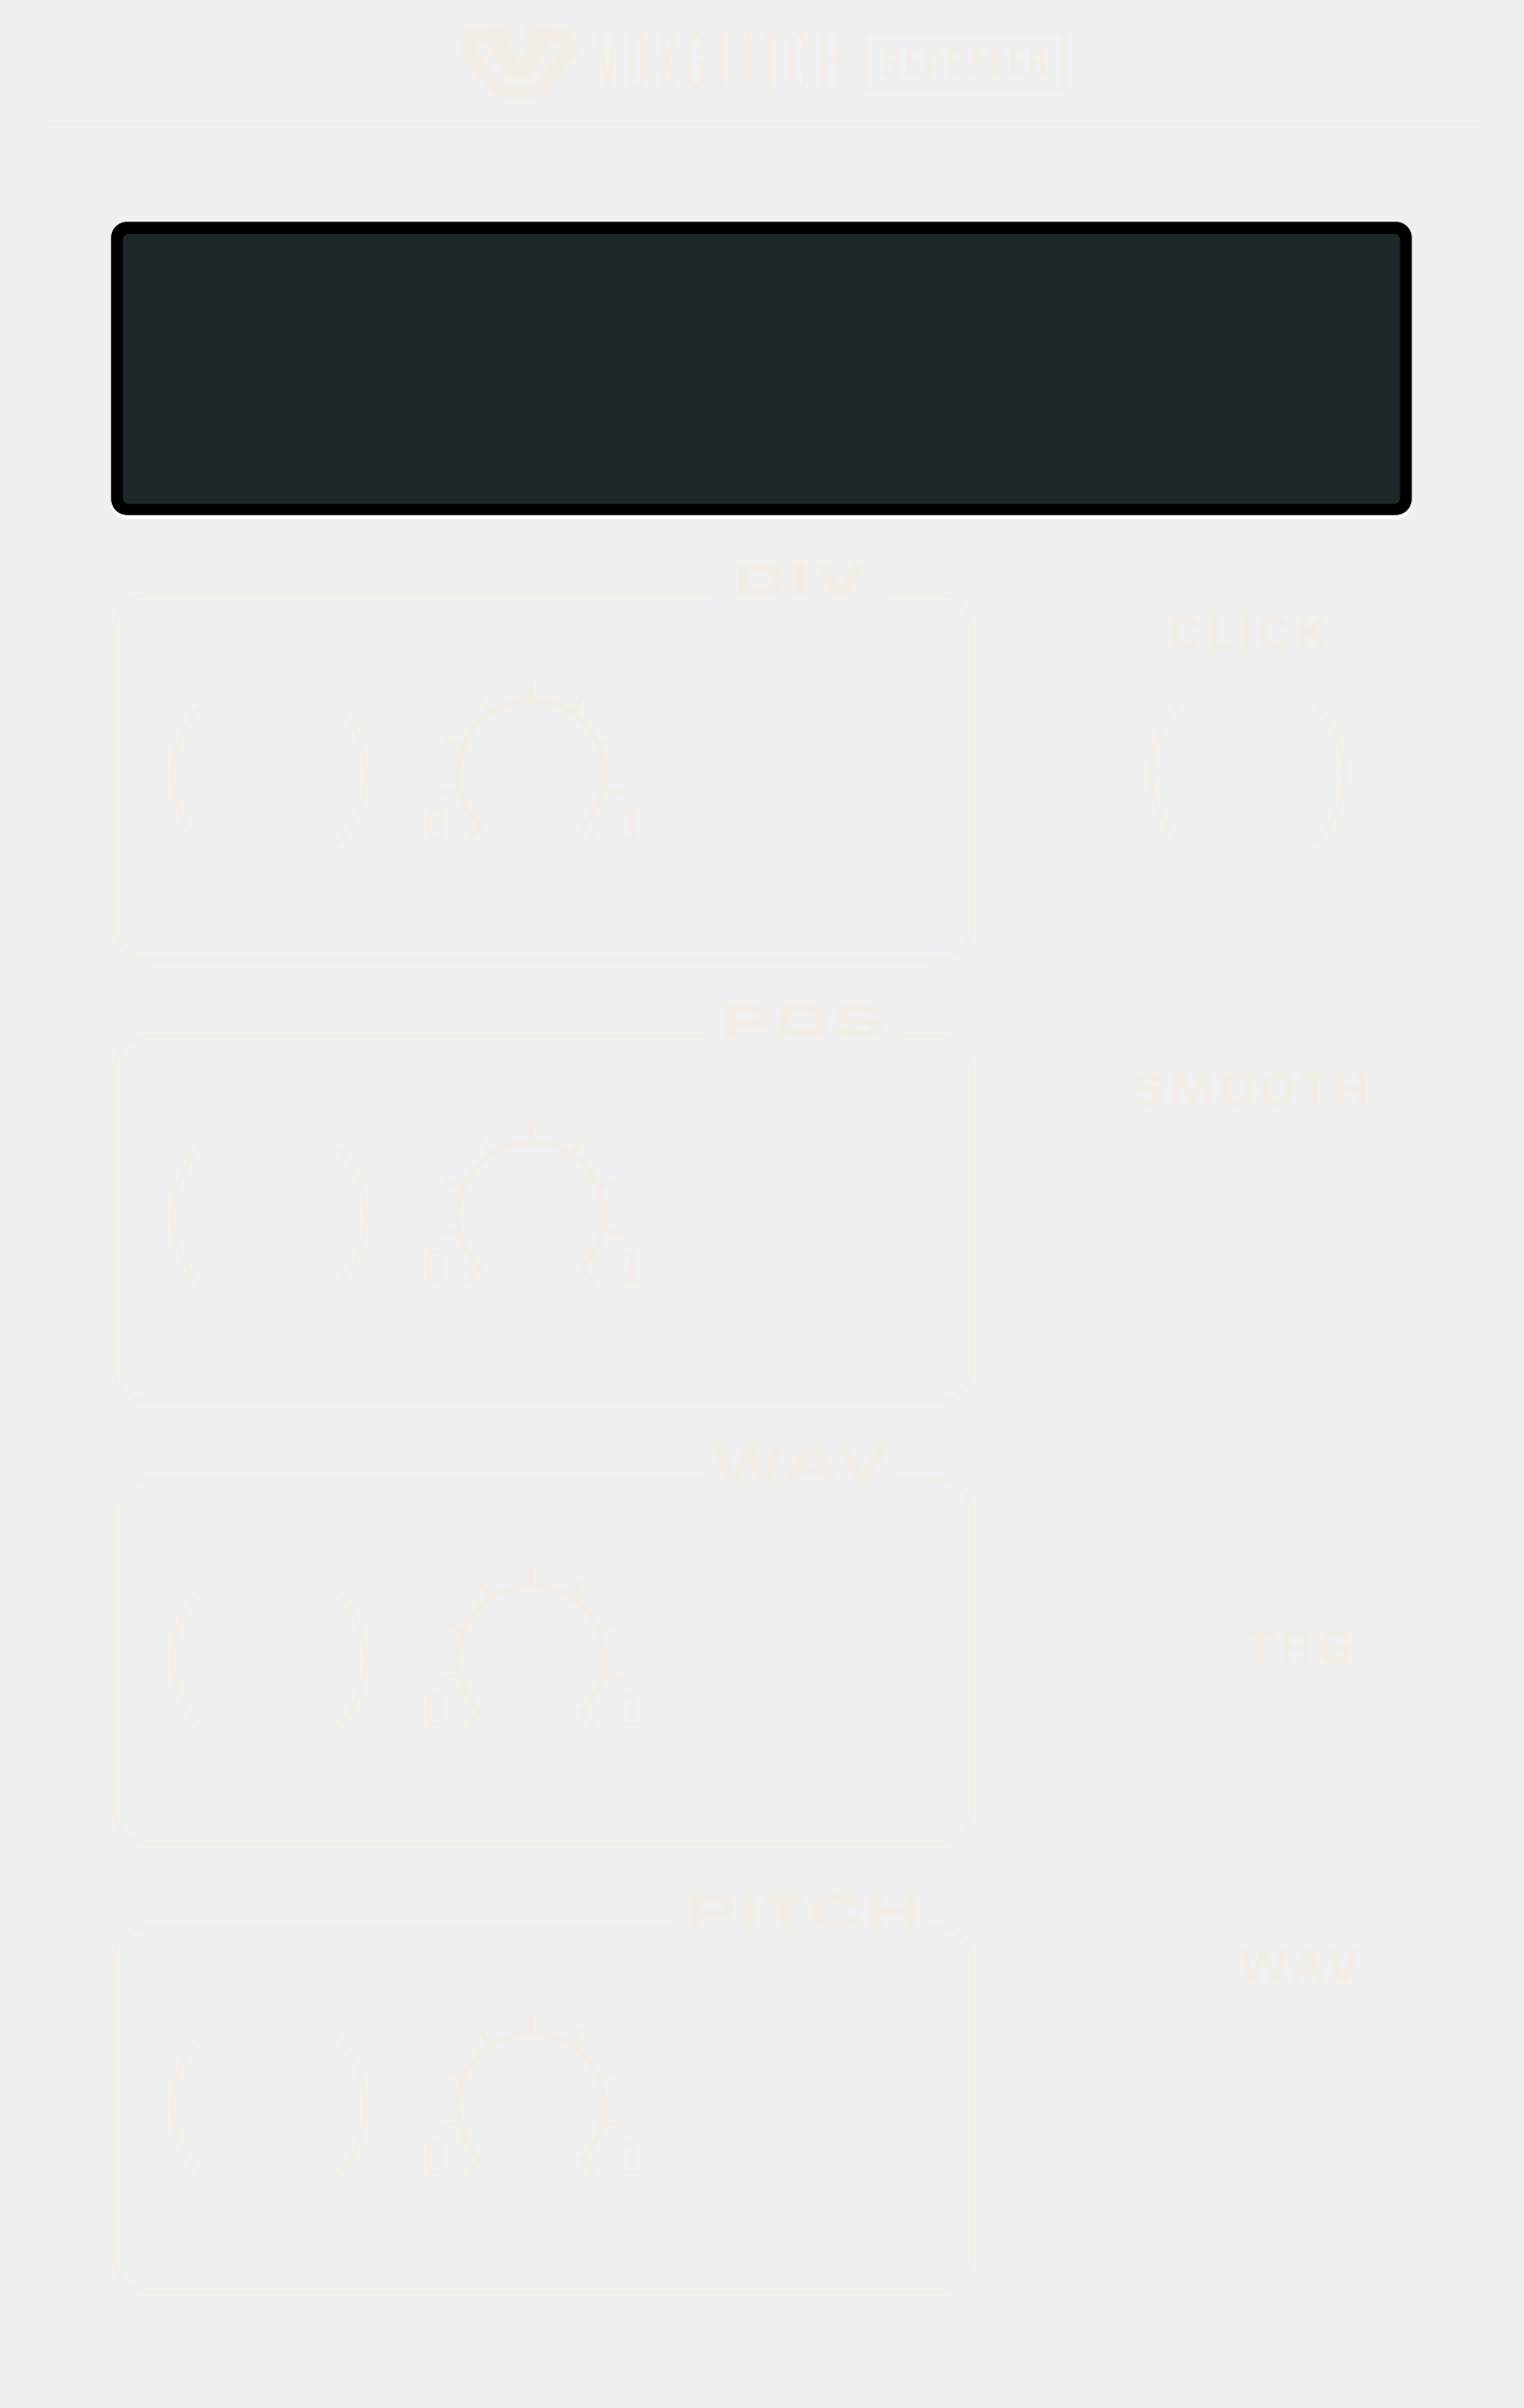
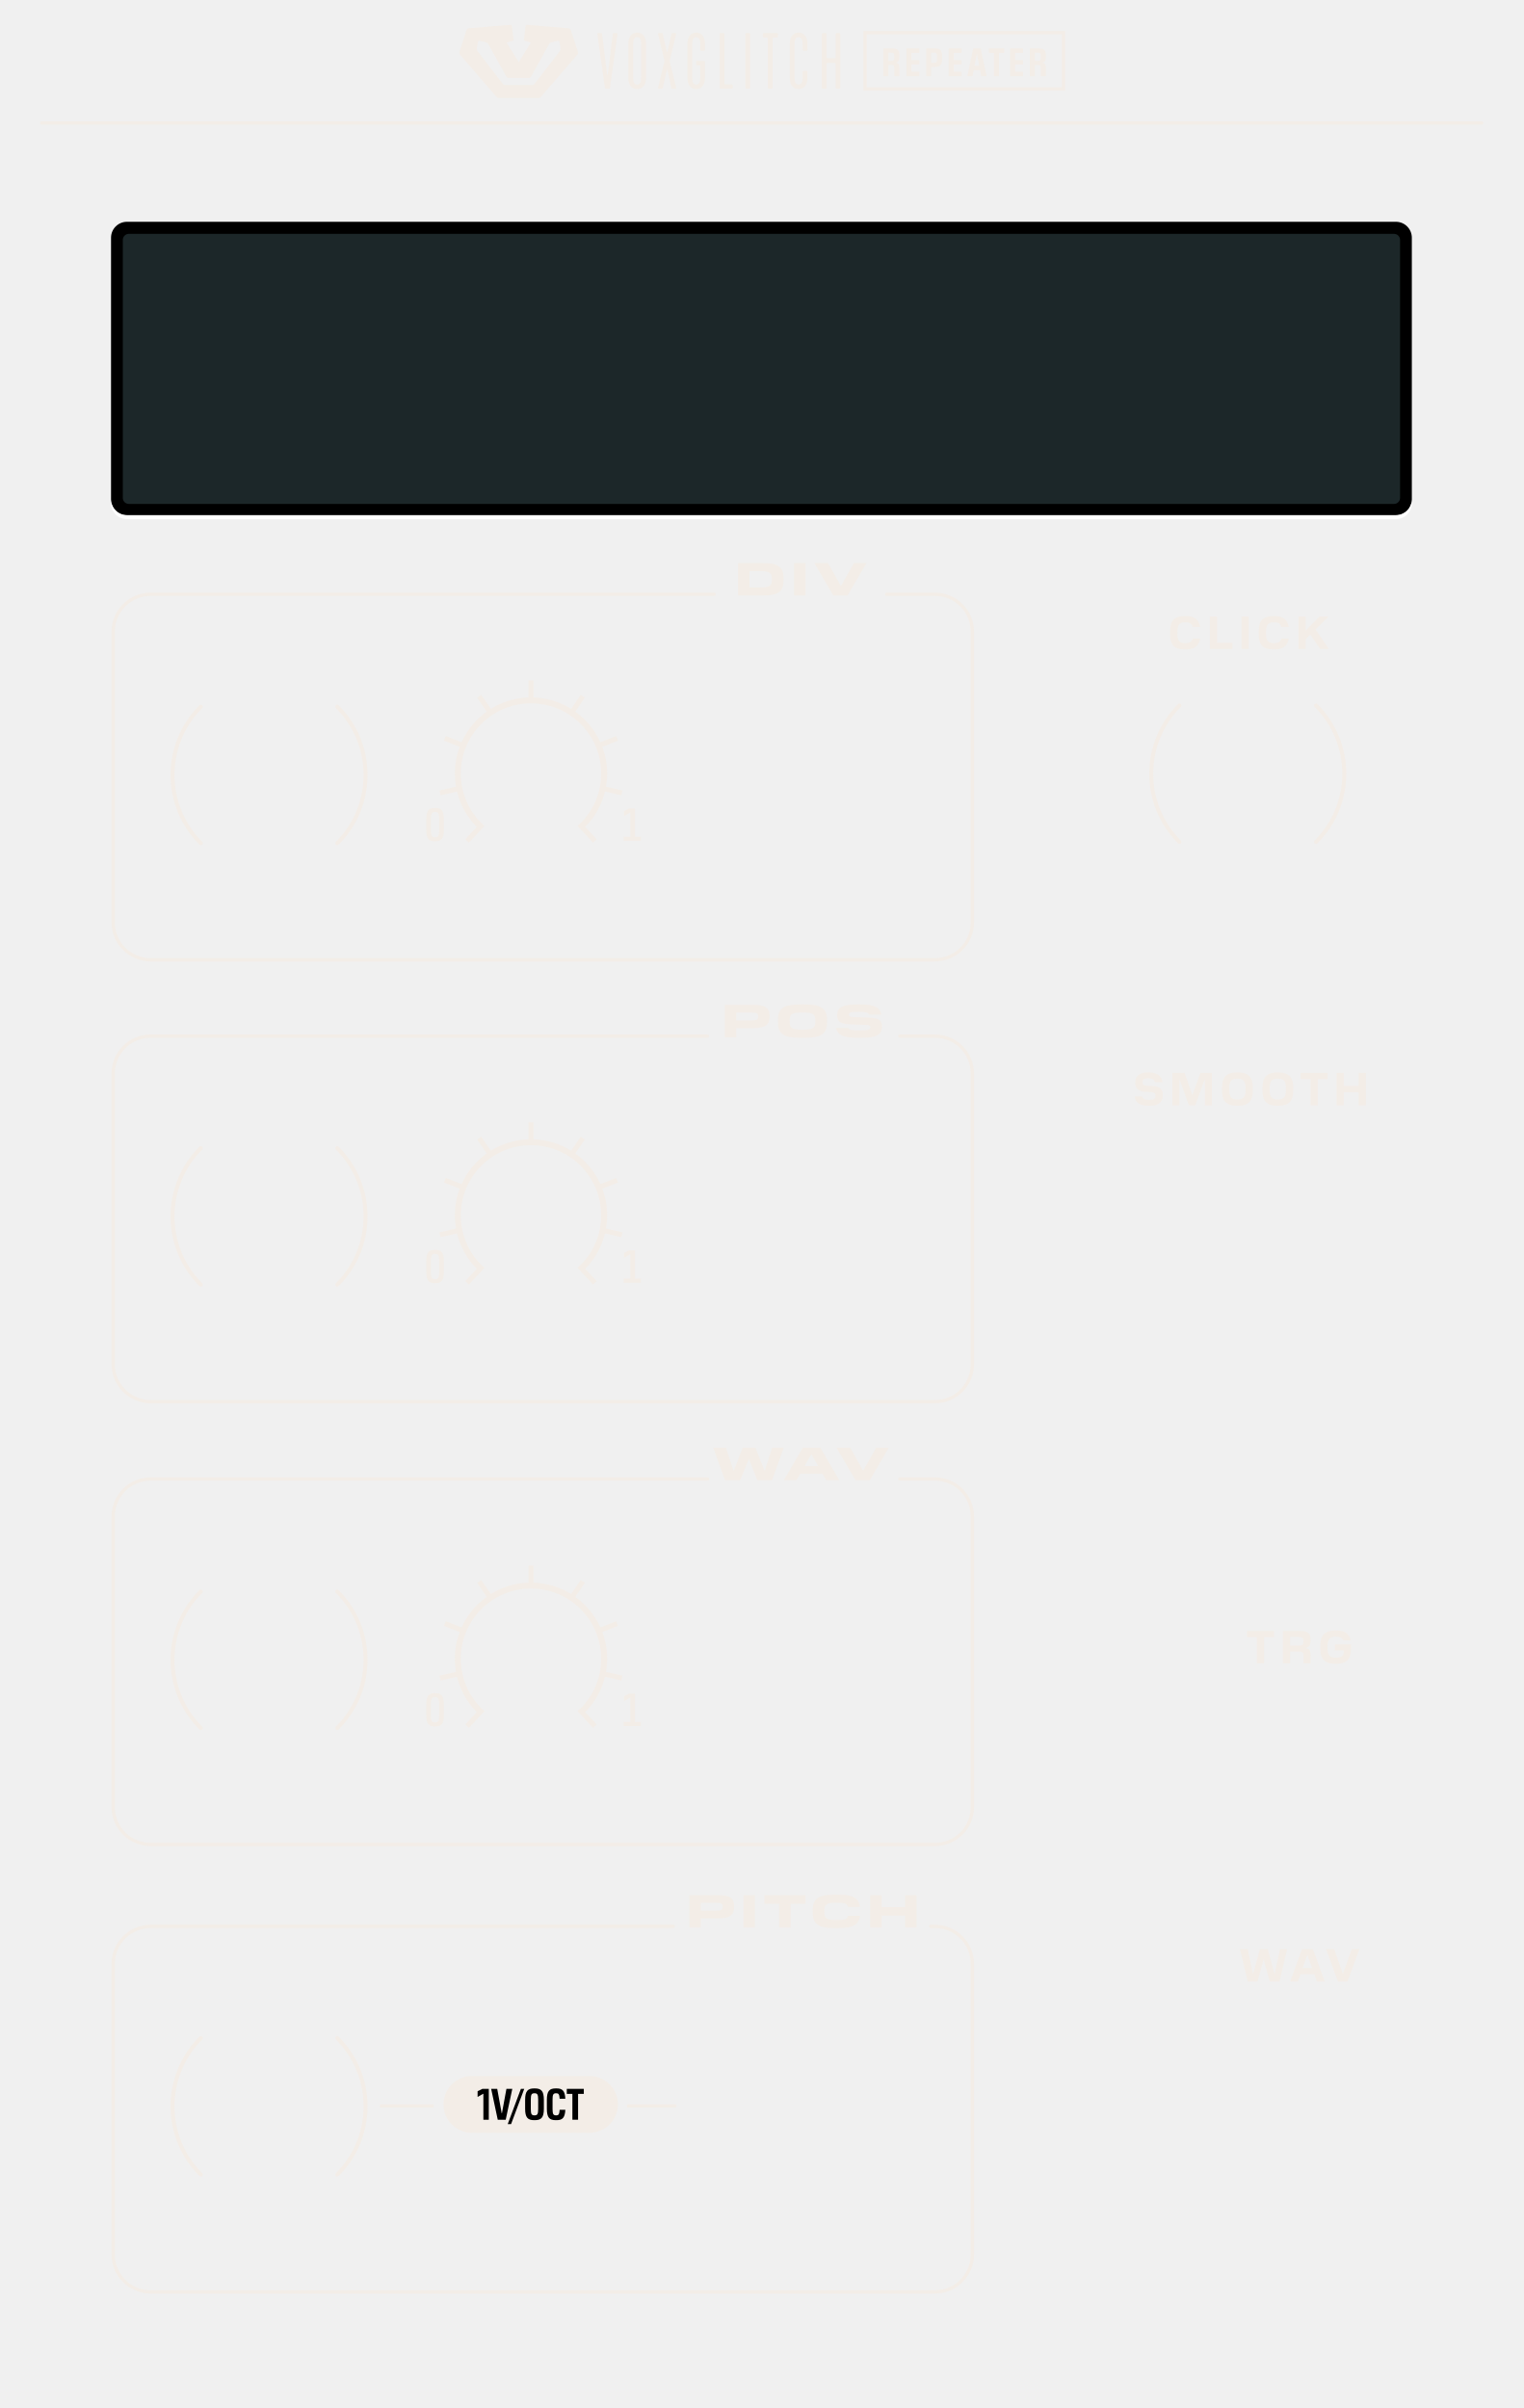
<svg xmlns="http://www.w3.org/2000/svg" version="1.1" id="Ebene_1" x="0px" y="0px" width="81.28mm" height="128.5mm" viewBox="0 0 230.4 364.252" style="enable-background:new 0 0 230.4 364.252;" xml:space="preserve">
  <defs id="defs93" />
  <style type="text/css" id="style2">
	.st0{fill:#F3EDE7;}
	.st1{fill:#FFFFFF;}
	.st2{fill:#1C2729;}
</style>
  <path class="st0" d="m 93.984,120.304 c 0.059,-0.243 0.11,-0.488 0.156,-0.736 l -2.488,-0.566 c 0.113,-0.648 0.176,-1.313 0.175,-1.993 0,-1.421 -0.259,-2.781 -0.73,-4.038 l 2.38,-0.935 c -0.089,-0.235 -0.184,-0.467 -0.285,-0.696 l -2.384,0.936 c -0.84,-1.86 -2.158,-3.455 -3.8,-4.631 l 1.446,-2.117 c -0.204,-0.145 -0.412,-0.285 -0.624,-0.42 l -1.447,2.118 c -1.664,-1.035 -3.61,-1.656 -5.697,-1.723 v -2.566 c -0.125,-0.003 -0.25,-0.009 -0.376,-0.009 -0.126,0 -0.251,0.006 -0.376,0.009 v 2.566 c -2.087,0.067 -4.033,0.688 -5.697,1.723 l -1.447,-2.118 c -0.212,0.135 -0.42,0.275 -0.624,0.42 l 1.446,2.117 c -1.641,1.176 -2.96,2.772 -3.8,4.631 l -2.384,-0.936 c -0.101,0.229 -0.196,0.461 -0.285,0.696 l 2.38,0.935 c -0.471,1.257 -0.73,2.617 -0.73,4.038 0,0.68 0.062,1.345 0.175,1.993 l -2.488,0.566 c 0.046,0.248 0.098,0.493 0.156,0.736 l 2.485,-0.565 c 0.5,2.054 1.549,3.893 2.984,5.349 l -1.731,1.865 c 0.178,0.177 0.361,0.348 0.548,0.516 l 2.351,-2.532 -0.551,-0.512 -0.003,0.003 c -1.872,-1.915 -3.026,-4.529 -3.026,-7.419 0,-2.933 1.188,-5.584 3.109,-7.507 1.923,-1.922 4.574,-3.109 7.507,-3.109 2.933,0 5.584,1.188 7.507,3.109 1.922,1.923 3.109,4.574 3.109,7.507 0,2.889 -1.154,5.504 -3.026,7.419 l -0.003,-0.003 -0.551,0.512 2.35,2.532 c 0.187,-0.167 0.37,-0.339 0.548,-0.516 l -1.731,-1.865 c 1.435,-1.456 2.484,-3.295 2.984,-5.349 z" id="path4" style="fill-opacity:1;fill:#f3ede7;stroke:none" />
  <path class="st0" d="m 65.804,126.652 c -0.479,0 -0.634,-0.21 -0.634,-1.093 v -1.632 c 0,-0.883 0.155,-1.1 0.634,-1.1 0.471,0 0.626,0.217 0.626,1.1 v 1.632 c 0,0.883 -0.148,1.093 -0.626,1.093 z m 0.042,0.61 c 0.887,0 1.287,-0.371 1.287,-1.758 v -1.521 c 0,-1.4 -0.394,-1.765 -1.287,-1.765 h -0.085 c -0.886,0 -1.287,0.364 -1.287,1.765 v 1.521 c 0,1.387 0.401,1.758 1.287,1.758 z" id="path6" style="fill-opacity:1;fill:#f3ede7;stroke:none" />
  <polygon class="st0" points="96.039,122.289 95.174,122.289 94.386,122.688 94.386,123.431 95.308,122.912 95.343,122.912 95.343,126.575 94.33,126.575 94.33,127.191 96.933,127.191 96.933,126.575 96.039,126.575 " id="polygon8" style="fill-opacity:1;fill:#f3ede7;stroke:none" />
  <path class="st0" d="m 93.984,187.145 c 0.059,-0.243 0.11,-0.488 0.156,-0.736 l -2.488,-0.566 c 0.113,-0.648 0.176,-1.313 0.175,-1.993 0,-1.421 -0.259,-2.781 -0.73,-4.038 l 2.38,-0.935 c -0.089,-0.235 -0.184,-0.467 -0.285,-0.696 l -2.384,0.936 c -0.84,-1.86 -2.158,-3.455 -3.8,-4.631 l 1.446,-2.117 c -0.204,-0.145 -0.412,-0.285 -0.624,-0.42 l -1.447,2.118 c -1.664,-1.035 -3.61,-1.656 -5.697,-1.723 v -2.566 c -0.125,-0.003 -0.25,-0.009 -0.376,-0.009 -0.126,0 -0.251,0.006 -0.376,0.009 v 2.566 c -2.087,0.067 -4.033,0.688 -5.697,1.723 l -1.447,-2.118 c -0.212,0.134 -0.42,0.274 -0.624,0.42 l 1.446,2.117 c -1.641,1.176 -2.96,2.772 -3.8,4.631 l -2.384,-0.936 c -0.101,0.229 -0.196,0.461 -0.285,0.696 l 2.38,0.935 c -0.471,1.257 -0.73,2.617 -0.73,4.038 0,0.68 0.062,1.345 0.175,1.993 l -2.488,0.566 c 0.046,0.248 0.098,0.493 0.156,0.736 l 2.485,-0.565 c 0.5,2.054 1.549,3.893 2.984,5.349 l -1.731,1.865 c 0.178,0.177 0.361,0.348 0.548,0.516 l 2.351,-2.532 -0.551,-0.512 -0.003,0.003 c -1.872,-1.915 -3.026,-4.529 -3.026,-7.419 0,-2.933 1.188,-5.584 3.109,-7.507 1.923,-1.922 4.574,-3.109 7.507,-3.109 2.933,0 5.584,1.188 7.507,3.109 1.922,1.923 3.109,4.574 3.109,7.507 0,2.889 -1.154,5.504 -3.026,7.419 l -0.003,-0.003 -0.551,0.512 2.35,2.532 c 0.187,-0.167 0.37,-0.339 0.548,-0.516 l -1.731,-1.865 c 1.435,-1.456 2.484,-3.295 2.984,-5.349 z" id="path10" style="fill-opacity:1;fill:#f3ede7;stroke:none" />
  <path class="st0" d="m 65.804,193.493 c -0.479,0 -0.634,-0.21 -0.634,-1.093 v -1.632 c 0,-0.883 0.155,-1.1 0.634,-1.1 0.471,0 0.626,0.217 0.626,1.1 v 1.632 c 0,0.883 -0.148,1.093 -0.626,1.093 z m 0.042,0.61 c 0.887,0 1.287,-0.371 1.287,-1.758 v -1.521 c 0,-1.4 -0.394,-1.765 -1.287,-1.765 h -0.085 c -0.886,0 -1.287,0.364 -1.287,1.765 v 1.521 c 0,1.387 0.401,1.758 1.287,1.758 z" id="path12" style="fill-opacity:1;fill:#f3ede7;stroke:none" />
  <polygon class="st0" points="96.039,189.13 95.174,189.13 94.386,189.528 94.386,190.271 95.308,189.753 95.343,189.753 95.343,193.416 94.33,193.416 94.33,194.032 96.933,194.032 96.933,193.416 96.039,193.416 " id="polygon14" style="fill-opacity:1;fill:#f3ede7;stroke:none" />
  <path class="st0" d="m 93.984,254.207 c 0.059,-0.243 0.11,-0.488 0.156,-0.736 l -2.488,-0.566 c 0.113,-0.648 0.176,-1.313 0.175,-1.993 0,-1.421 -0.259,-2.781 -0.73,-4.038 l 2.38,-0.935 c -0.089,-0.235 -0.184,-0.467 -0.285,-0.696 l -2.384,0.936 c -0.84,-1.86 -2.158,-3.455 -3.8,-4.631 l 1.446,-2.117 c -0.204,-0.145 -0.412,-0.285 -0.624,-0.42 l -1.447,2.118 c -1.664,-1.035 -3.61,-1.656 -5.697,-1.723 v -2.566 c -0.125,-0.003 -0.25,-0.009 -0.376,-0.009 -0.126,0 -0.251,0.006 -0.376,0.009 v 2.566 c -2.087,0.067 -4.033,0.688 -5.697,1.723 l -1.447,-2.118 c -0.212,0.134 -0.42,0.274 -0.624,0.42 l 1.446,2.117 c -1.641,1.176 -2.96,2.772 -3.8,4.631 l -2.384,-0.936 c -0.101,0.229 -0.196,0.461 -0.285,0.696 l 2.38,0.935 c -0.471,1.257 -0.73,2.617 -0.73,4.038 0,0.68 0.062,1.345 0.175,1.993 l -2.488,0.566 c 0.046,0.248 0.098,0.493 0.156,0.736 l 2.485,-0.565 c 0.5,2.054 1.549,3.893 2.984,5.349 l -1.731,1.865 c 0.178,0.177 0.361,0.348 0.548,0.516 l 2.351,-2.532 -0.551,-0.512 -0.003,0.003 c -1.872,-1.915 -3.026,-4.529 -3.026,-7.419 0,-2.933 1.188,-5.584 3.109,-7.507 1.923,-1.922 4.574,-3.109 7.507,-3.109 2.933,0 5.584,1.188 7.507,3.109 1.922,1.923 3.109,4.574 3.109,7.507 0,2.889 -1.154,5.503 -3.026,7.419 l -0.003,-0.003 -0.551,0.512 2.35,2.532 c 0.187,-0.167 0.37,-0.339 0.548,-0.516 l -1.731,-1.865 c 1.435,-1.456 2.484,-3.295 2.984,-5.349 z" id="path16" style="fill-opacity:1;fill:#f3ede7;stroke:none" />
  <path class="st0" d="m 65.804,260.556 c -0.479,0 -0.634,-0.21 -0.634,-1.093 v -1.632 c 0,-0.883 0.155,-1.1 0.634,-1.1 0.471,0 0.626,0.217 0.626,1.1 v 1.632 c 0,0.883 -0.148,1.093 -0.626,1.093 z m 0.042,0.609 c 0.887,0 1.287,-0.371 1.287,-1.758 v -1.521 c 0,-1.4 -0.394,-1.765 -1.287,-1.765 h -0.085 c -0.886,0 -1.287,0.364 -1.287,1.765 v 1.521 c 0,1.387 0.401,1.758 1.287,1.758 z" id="path18" style="fill-opacity:1;fill:#f3ede7;stroke:none" />
  <polygon class="st0" points="96.039,256.192 95.174,256.192 94.386,256.591 94.386,257.334 95.308,256.815 95.343,256.815 95.343,260.479 94.33,260.479 94.33,261.095 96.933,261.095 96.933,260.479 96.039,260.479 " id="polygon20" style="fill-opacity:1;fill:#f3ede7;stroke:none" />
-   <path class="st0" d="m 93.984,321.935 c 0.059,-0.243 0.11,-0.488 0.156,-0.736 l -2.488,-0.565 c 0.113,-0.648 0.176,-1.313 0.175,-1.993 0,-1.421 -0.259,-2.781 -0.73,-4.038 l 2.38,-0.935 c -0.089,-0.235 -0.184,-0.467 -0.285,-0.696 l -2.384,0.936 c -0.84,-1.86 -2.158,-3.455 -3.8,-4.631 l 1.446,-2.117 c -0.204,-0.145 -0.412,-0.285 -0.624,-0.42 l -1.447,2.118 c -1.664,-1.035 -3.61,-1.656 -5.697,-1.723 v -2.566 c -0.125,-0.003 -0.25,-0.009 -0.376,-0.009 -0.126,0 -0.251,0.006 -0.376,0.009 v 2.566 c -2.087,0.067 -4.033,0.688 -5.697,1.723 L 72.79,306.74 c -0.212,0.135 -0.42,0.275 -0.624,0.42 l 1.446,2.117 c -1.641,1.176 -2.96,2.772 -3.8,4.631 l -2.384,-0.936 c -0.101,0.229 -0.196,0.461 -0.285,0.696 l 2.38,0.935 c -0.471,1.257 -0.73,2.617 -0.73,4.038 0,0.68 0.062,1.345 0.175,1.993 l -2.488,0.565 c 0.046,0.248 0.098,0.493 0.156,0.736 l 2.485,-0.565 c 0.5,2.054 1.549,3.893 2.984,5.349 l -1.731,1.865 c 0.178,0.177 0.361,0.348 0.548,0.516 l 2.351,-2.532 -0.551,-0.512 -0.003,0.003 c -1.872,-1.915 -3.026,-4.529 -3.026,-7.419 0,-2.933 1.188,-5.584 3.109,-7.507 1.923,-1.922 4.574,-3.109 7.507,-3.109 2.933,0 5.584,1.188 7.507,3.109 1.922,1.923 3.109,4.574 3.109,7.507 0,2.889 -1.154,5.504 -3.026,7.419 l -0.003,-0.003 -0.551,0.512 2.35,2.532 c 0.187,-0.167 0.37,-0.339 0.548,-0.516 l -1.731,-1.865 c 1.435,-1.456 2.484,-3.295 2.984,-5.349 z" id="path22" style="fill-opacity:1;fill:#f3ede7;stroke:none" />
-   <path class="st0" d="m 65.804,328.283 c -0.479,0 -0.634,-0.21 -0.634,-1.093 v -1.632 c 0,-0.883 0.155,-1.1 0.634,-1.1 0.471,0 0.626,0.217 0.626,1.1 v 1.632 c 0,0.883 -0.148,1.093 -0.626,1.093 z m 0.042,0.609 c 0.887,0 1.287,-0.371 1.287,-1.758 v -1.521 c 0,-1.4 -0.394,-1.765 -1.287,-1.765 h -0.085 c -0.886,0 -1.287,0.364 -1.287,1.765 v 1.521 c 0,1.387 0.401,1.758 1.287,1.758 z" id="path24" style="fill-opacity:1;fill:#f3ede7;stroke:none" />
-   <polygon class="st0" points="96.039,323.919 95.174,323.919 94.386,324.318 94.386,325.061 95.308,324.542 95.343,324.542 95.343,328.206 94.33,328.206 94.33,328.822 96.933,328.822 96.933,328.206 96.039,328.206 " id="polygon26" style="fill-opacity:1;fill:#f3ede7;stroke:none" />
  <path class="st0" d="m 30.582,127.335 c -2.793,-2.793 -4.188,-6.45 -4.188,-10.111 0,-3.66 1.395,-7.318 4.188,-10.111 0.117,-0.117 0.117,-0.307 0,-0.424 -0.117,-0.117 -0.307,-0.117 -0.424,0 -2.909,2.908 -4.364,6.723 -4.364,10.535 0,3.812 1.455,7.626 4.364,10.535 0.117,0.117 0.307,0.117 0.424,0 0.117,-0.116 0.117,-0.306 0,-0.424 z" id="path28" style="fill-opacity:1;fill:#f3ede7;stroke:none" />
  <path class="st0" d="m 50.803,107.114 c 2.793,2.793 4.188,6.45 4.188,10.111 0,3.66 -1.395,7.318 -4.188,10.111 -0.117,0.117 -0.117,0.307 0,0.424 0.117,0.117 0.307,0.117 0.424,0 2.909,-2.908 4.364,-6.723 4.364,-10.535 0,-3.812 -1.455,-7.626 -4.364,-10.535 -0.117,-0.117 -0.307,-0.117 -0.424,0 -0.118,0.117 -0.118,0.307 0,0.424 z" id="path30" style="fill-opacity:1;fill:#f3ede7;stroke:none" />
  <path class="st0" d="m 178.606,127.147 c -2.793,-2.793 -4.188,-6.45 -4.188,-10.111 0,-3.66 1.395,-7.318 4.188,-10.11 0.117,-0.117 0.117,-0.307 0,-0.424 -0.117,-0.117 -0.307,-0.117 -0.424,0 -2.909,2.908 -4.364,6.723 -4.364,10.535 0,3.812 1.455,7.626 4.364,10.535 0.117,0.117 0.307,0.117 0.424,0 0.118,-0.118 0.118,-0.308 0,-0.425 z" id="path32" style="fill-opacity:1;fill:#f3ede7;stroke:none" />
  <path class="st0" d="m 198.828,106.926 c 2.792,2.793 4.188,6.45 4.188,10.111 0,3.66 -1.395,7.318 -4.188,10.111 -0.117,0.117 -0.117,0.307 0,0.424 0.117,0.117 0.307,0.117 0.424,0 2.908,-2.908 4.364,-6.723 4.364,-10.535 0,-3.812 -1.455,-7.626 -4.364,-10.535 -0.117,-0.117 -0.307,-0.117 -0.424,0 -0.118,0.117 -0.118,0.307 0,0.424 z" id="path34" style="fill-opacity:1;fill:#f3ede7;stroke:none" />
  <path class="st0" d="m 30.582,194.113 c -2.793,-2.793 -4.188,-6.45 -4.188,-10.111 0,-3.66 1.395,-7.318 4.188,-10.111 0.117,-0.117 0.117,-0.307 0,-0.424 -0.117,-0.117 -0.307,-0.117 -0.424,0 -2.909,2.908 -4.364,6.723 -4.364,10.535 0,3.812 1.455,7.626 4.364,10.535 0.117,0.117 0.307,0.117 0.424,0 0.117,-0.117 0.117,-0.306 0,-0.424 z" id="path36" style="fill-opacity:1;fill:#f3ede7;stroke:none" />
  <path class="st0" d="m 50.803,173.892 c 2.793,2.793 4.188,6.45 4.188,10.11 0,3.66 -1.395,7.318 -4.188,10.111 -0.117,0.117 -0.117,0.307 0,0.424 0.117,0.117 0.307,0.117 0.424,0 2.909,-2.908 4.364,-6.723 4.364,-10.535 0,-3.812 -1.455,-7.626 -4.364,-10.535 -0.117,-0.117 -0.307,-0.117 -0.424,0 -0.118,0.118 -0.118,0.308 0,0.425 z" id="path38" style="fill-opacity:1;fill:#f3ede7;stroke:none" />
  <path class="st0" d="m 30.582,261.186 c -2.793,-2.793 -4.188,-6.45 -4.188,-10.111 0,-3.66 1.395,-7.318 4.188,-10.111 0.117,-0.117 0.117,-0.307 0,-0.424 -0.117,-0.117 -0.307,-0.117 -0.424,0 -2.909,2.908 -4.364,6.723 -4.364,10.535 0,3.812 1.455,7.626 4.364,10.535 0.117,0.117 0.307,0.117 0.424,0 0.117,-0.117 0.117,-0.307 0,-0.424 z" id="path40" style="fill-opacity:1;fill:#f3ede7;stroke:none" />
  <path class="st0" d="m 50.803,240.965 c 2.793,2.793 4.188,6.45 4.188,10.111 0,3.66 -1.395,7.318 -4.188,10.11 -0.117,0.117 -0.117,0.307 0,0.424 0.117,0.117 0.307,0.117 0.424,0 2.909,-2.908 4.364,-6.723 4.364,-10.535 0,-3.812 -1.455,-7.626 -4.364,-10.535 -0.117,-0.117 -0.307,-0.117 -0.424,0 -0.118,0.118 -0.118,0.308 0,0.425 z" id="path42" style="fill-opacity:1;fill:#f3ede7;stroke:none" />
  <path class="st0" d="m 30.582,328.731 c -2.793,-2.793 -4.188,-6.45 -4.188,-10.111 0,-3.66 1.395,-7.318 4.188,-10.11 0.117,-0.117 0.117,-0.307 0,-0.424 -0.117,-0.117 -0.307,-0.117 -0.424,0 -2.909,2.908 -4.364,6.723 -4.364,10.535 0,3.812 1.455,7.626 4.364,10.535 0.117,0.117 0.307,0.117 0.424,0 0.117,-0.118 0.117,-0.308 0,-0.425 z" id="path44" style="fill-opacity:1;fill:#f3ede7;stroke:none" />
  <path class="st0" d="m 50.803,308.51 c 2.793,2.793 4.188,6.45 4.188,10.11 0,3.66 -1.395,7.318 -4.188,10.111 -0.117,0.117 -0.117,0.307 0,0.424 0.117,0.117 0.307,0.117 0.424,0 2.909,-2.908 4.364,-6.723 4.364,-10.535 0,-3.812 -1.455,-7.626 -4.364,-10.535 -0.117,-0.117 -0.307,-0.117 -0.424,0 -0.118,0.118 -0.118,0.308 0,0.425 z" id="path46" style="fill-opacity:1;fill:#f3ede7;stroke:none" />
  <path d="M 211.125,77.926 H 19.203 c -1.331,0 -2.41,-1.079 -2.41,-2.41 V 35.958 c 0,-1.331 1.079,-2.41 2.41,-2.41 h 191.922 c 1.331,0 2.41,1.079 2.41,2.41 v 39.558 c 0,1.331 -1.079,2.41 -2.41,2.41" id="path48" style="stroke:none" />
  <path class="st1" d="m 213.535,75.534 c 0,1.331 -1.079,2.41 -2.41,2.41 H 19.203 c -1.331,0 -2.41,-1.079 -2.41,-2.41 v 0.583 c 0,1.331 1.079,2.41 2.41,2.41 h 191.922 c 1.331,0 2.41,-1.079 2.41,-2.41 v -0.583" id="path50" style="stroke:none" />
  <path class="st2" d="M 210.841,76.229 H 19.487 c -0.504,0 -0.912,-0.409 -0.912,-0.912 V 36.289 c 0,-0.504 0.409,-0.912 0.912,-0.912 h 191.355 c 0.504,0 0.912,0.409 0.912,0.912 v 39.028 c 0,0.503 -0.409,0.912 -0.913,0.912 z" id="path52" style="fill-opacity:1;fill:#1c2729;stroke:none" />
  <path class="st0" d="m 124.47,13.417 h 0.384 c 0.112,0 0.169,-0.067 0.169,-0.168 V 9.667 c 0,-0.101 0.067,-0.168 0.169,-0.168 h 1.015 c 0.102,0 0.181,0.067 0.181,0.168 v 3.583 c 0,0.101 0.068,0.168 0.169,0.168 h 0.373 c 0.112,0 0.169,-0.067 0.169,-0.168 V 5.163 c 0,-0.101 -0.068,-0.168 -0.169,-0.168 h -0.373 c -0.112,0 -0.169,0.067 -0.169,0.168 v 3.481 c 0,0.101 -0.079,0.168 -0.181,0.168 h -1.015 c -0.102,0 -0.169,-0.067 -0.169,-0.168 V 5.163 c 0,-0.101 -0.067,-0.168 -0.169,-0.168 h -0.384 c -0.112,0 -0.169,0.067 -0.169,0.168 v 8.086 c 0,0.101 0.068,0.168 0.169,0.168 z m -5.019,-1.639 c 0,1.033 0.462,1.696 1.33,1.696 0.88,0 1.342,-0.674 1.342,-1.696 v -0.887 c 0,-0.101 -0.067,-0.168 -0.169,-0.168 h -0.384 c -0.102,0 -0.169,0.067 -0.169,0.168 v 0.674 c 0,0.831 -0.146,1.224 -0.62,1.224 -0.474,0 -0.608,-0.393 -0.608,-1.224 V 6.848 c 0,-0.831 0.135,-1.224 0.608,-1.224 0.473,0 0.62,0.393 0.62,1.224 v 0.674 c 0,0.101 0.067,0.168 0.169,0.168 h 0.384 c 0.102,0 0.169,-0.067 0.169,-0.168 V 6.634 c 0,-1.022 -0.462,-1.696 -1.342,-1.696 -0.868,0 -1.33,0.663 -1.33,1.696 z m -4.085,-6.267 c 0,0.112 0.067,0.168 0.169,0.168 h 0.439 c 0.102,0 0.169,0.067 0.169,0.168 v 7.401 c 0,0.101 0.068,0.168 0.17,0.168 h 0.372 c 0.112,0 0.169,-0.067 0.169,-0.168 v -7.4 c 0,-0.101 0.067,-0.168 0.169,-0.168 h 0.462 c 0.102,0 0.17,-0.067 0.17,-0.168 V 5.163 c 0,-0.112 -0.068,-0.168 -0.17,-0.168 h -1.95 c -0.102,0 -0.169,0.067 -0.169,0.168 z m -2.46,7.906 h 0.384 c 0.112,0 0.169,-0.067 0.169,-0.168 V 5.163 c 0,-0.101 -0.067,-0.168 -0.169,-0.168 h -0.384 c -0.112,0 -0.169,0.067 -0.169,0.168 v 8.086 c 0,0.101 0.067,0.168 0.169,0.168 z m -4.062,-0.168 c 0,0.101 0.067,0.168 0.169,0.168 h 1.646 c 0.102,0 0.169,-0.067 0.169,-0.168 v -0.314 c 0,-0.101 -0.067,-0.168 -0.169,-0.168 h -0.925 c -0.102,0 -0.169,-0.067 -0.169,-0.168 V 5.163 c 0,-0.101 -0.067,-0.168 -0.169,-0.168 h -0.384 c -0.112,0 -0.169,0.067 -0.169,0.168 v 8.086 z m -4.874,-1.471 c 0,1.033 0.462,1.696 1.33,1.696 0.88,0 1.319,-0.674 1.319,-1.696 V 9.375 c 0,-0.101 -0.067,-0.168 -0.169,-0.168 h -0.981 c -0.102,0 -0.169,0.067 -0.169,0.168 v 0.337 c 0,0.112 0.067,0.168 0.169,0.168 h 0.282 c 0.102,0 0.169,0.067 0.169,0.168 v 1.516 c 0,0.831 -0.146,1.224 -0.62,1.224 -0.474,0 -0.608,-0.393 -0.608,-1.224 V 6.848 c 0,-0.831 0.135,-1.224 0.608,-1.224 0.473,0 0.62,0.393 0.62,1.224 v 0.674 c 0,0.101 0.067,0.168 0.169,0.168 h 0.361 c 0.102,0 0.169,-0.067 0.169,-0.168 V 6.634 c 0,-1.022 -0.439,-1.696 -1.319,-1.696 -0.868,0 -1.33,0.663 -1.33,1.696 z m -4.333,1.639 h 0.451 c 0.079,0 0.146,-0.067 0.169,-0.168 l 0.598,-2.684 h 0.091 l 0.586,2.684 c 0.022,0.101 0.102,0.168 0.181,0.168 h 0.439 c 0.079,0 0.136,-0.067 0.113,-0.168 l -0.97,-3.976 0.011,-0.135 0.959,-3.976 c 0.022,-0.101 -0.034,-0.168 -0.113,-0.168 h -0.439 c -0.079,0 -0.146,0.067 -0.169,0.168 l -0.598,2.695 h -0.091 l -0.598,-2.695 c -0.022,-0.101 -0.09,-0.168 -0.169,-0.168 h -0.451 c -0.067,0 -0.135,0.067 -0.112,0.168 l 0.97,3.976 v 0.135 l -0.97,3.976 c -0.023,0.101 0.045,0.168 0.112,0.168 z M 95.755,11.564 V 6.848 c 0,-0.831 0.135,-1.224 0.609,-1.224 0.485,0 0.62,0.393 0.62,1.224 v 4.717 c 0,0.831 -0.135,1.224 -0.62,1.224 -0.473,0 -0.609,-0.393 -0.609,-1.225 z m -0.721,0.214 c 0,1.033 0.462,1.696 1.331,1.696 0.88,0 1.342,-0.663 1.342,-1.696 V 6.634 c 0,-1.033 -0.462,-1.696 -1.342,-1.696 -0.868,0 -1.331,0.663 -1.331,1.696 z m -3.363,1.639 h 0.406 c 0.113,0 0.169,-0.056 0.191,-0.213 L 93.396,5.197 C 93.418,5.029 93.328,4.995 93.227,4.995 h -0.35 c -0.124,0 -0.191,0.034 -0.203,0.18 L 91.93,11.273 H 91.817 L 91.072,5.175 C 91.061,5.029 90.993,4.995 90.869,4.995 h -0.35 c -0.102,0 -0.192,0.034 -0.169,0.202 l 1.128,8.007 c 0.024,0.157 0.08,0.213 0.193,0.213 z" id="path54" style="fill-opacity:1;fill:#f3ede7;stroke:none" />
  <path class="st0" d="m 6.297,18.86 h 217.806 c 0.138,0 0.249,-0.112 0.249,-0.249 0,-0.138 -0.111,-0.249 -0.249,-0.249 H 6.297 c -0.138,0 -0.249,0.112 -0.249,0.249 0,0.138 0.111,0.249 0.249,0.249" id="path56" style="fill-opacity:1;fill:#f3ede7;stroke:none" />
  <path class="st0" d="m 160.612,5.199 v 8.018 H 131.087 V 5.199 h 29.525 m 0.499,-0.5 h -0.5 -29.525 -0.5 v 0.5 8.018 0.5 h 0.5 29.525 0.5 v -0.5 -8.018 z" id="path58" style="fill-opacity:1;fill:#f3ede7;stroke:none" />
  <path class="st0" d="m 156.973,7.967 c 0.318,0 0.444,0.06 0.444,0.563 v 0.12 c 0,0.498 -0.12,0.558 -0.414,0.558 h -0.474 V 7.967 Z m -0.443,1.859 h 0.449 c 0.324,0 0.438,0.06 0.438,0.576 v 1.115 h 0.768 V 10.45 c 0,-0.756 -0.162,-0.888 -0.486,-0.959 V 9.46 c 0.324,-0.084 0.486,-0.27 0.486,-0.948 V 8.435 c 0,-0.935 -0.336,-1.115 -1.134,-1.115 h -1.289 v 4.198 h 0.768 z m -1.802,1.019 h -1.181 V 9.754 h 1.181 V 9.077 h -1.181 V 7.991 h 1.181 V 7.319 h -1.948 v 4.198 h 1.948 z m -3.629,-2.842 h 0.779 V 7.319 h -2.314 v 0.684 h 0.762 v 3.514 h 0.773 z m -3.336,0.12 0.336,1.829 h -0.702 l 0.336,-1.829 z m 0.564,-0.804 h -1.133 l -0.894,4.198 h 0.797 l 0.168,-0.899 h 0.966 l 0.174,0.899 h 0.815 z m -2.887,3.526 h -1.181 V 9.754 h 1.181 V 9.077 h -1.181 V 7.991 h 1.181 V 7.319 h -1.948 v 4.198 h 1.948 z m -4.146,-2.884 c 0.312,0 0.433,0.078 0.433,0.624 v 0.288 c 0,0.54 -0.114,0.624 -0.433,0.624 h -0.455 V 7.961 Z m -0.455,2.165 h 0.521 c 0.785,0 1.134,-0.204 1.134,-1.283 v -0.24 c 0,-1.103 -0.336,-1.283 -1.134,-1.283 h -1.289 v 4.198 h 0.768 z m -1.8,0.719 h -1.181 V 9.754 h 1.181 V 9.077 h -1.181 V 7.991 h 1.181 V 7.319 h -1.948 v 4.198 h 1.948 z m -4.224,-2.878 c 0.318,0 0.444,0.06 0.444,0.563 v 0.12 c 0,0.498 -0.12,0.558 -0.414,0.558 h -0.474 V 7.967 Z m -0.443,1.859 h 0.449 c 0.324,0 0.438,0.06 0.438,0.576 v 1.115 h 0.768 V 10.45 c 0,-0.756 -0.162,-0.888 -0.486,-0.959 V 9.46 c 0.324,-0.084 0.486,-0.27 0.486,-0.948 V 8.435 c 0,-0.935 -0.336,-1.115 -1.134,-1.115 h -1.289 v 4.198 h 0.768 z" id="path60" style="fill-opacity:1;fill:#f3ede7;stroke:none" />
  <path class="st0" d="M 85.928,4.256 79.714,3.76 C 79.6,3.752 79.499,3.835 79.485,3.95 l -0.252,2.174 1.058,0.32 -1.834,2.955 -1.834,-2.955 1.058,-0.32 -0.254,-2.176 C 77.414,3.833 77.312,3.75 77.198,3.759 l -6.23,0.497 C 70.772,4.272 70.604,4.404 70.543,4.592 L 69.5,7.815 c -0.053,0.163 -0.017,0.342 0.095,0.471 l 5.492,6.364 c 0.092,0.107 0.227,0.169 0.368,0.169 h 5.986 c 0.141,0 0.276,-0.062 0.368,-0.169 l 5.494,-6.364 c 0.112,-0.13 0.148,-0.308 0.095,-0.471 L 86.352,4.593 C 86.292,4.404 86.124,4.272 85.928,4.256 Z m -5.456,8.608 h -4.045 c -0.15,0 -0.293,-0.07 -0.385,-0.189 L 72.214,7.722 C 72.131,7.615 72.096,7.477 72.118,7.343 l 0.158,-0.97 c 0.023,-0.141 0.16,-0.232 0.298,-0.198 l 0.953,0.234 c 0.131,0.032 0.243,0.118 0.309,0.236 l 2.789,5.011 0.213,0.125 h 3.237 l 0.213,-0.126 2.772,-5.009 c 0.066,-0.119 0.179,-0.205 0.311,-0.238 l 0.952,-0.232 c 0.138,-0.034 0.275,0.057 0.298,0.198 l 0.159,0.967 c 0.022,0.134 -0.013,0.272 -0.096,0.379 l -3.829,4.953 c -0.091,0.121 -0.233,0.191 -0.383,0.191 z" id="path62" style="fill-opacity:1;fill:#f3ede7;stroke:none" />
  <path class="st0" d="m 131.055,85.174 h -1.898 l -1.94,3.425 h -0.063 l -1.926,-3.425 h -2.059 l 2.865,4.903 h 2.157 z m -9.222,0 h -1.737 v 4.903 h 1.737 z m -6.972,1.219 c 1.646,0 1.884,0.273 1.884,1.226 v 0.028 c 0,0.952 -0.238,1.211 -1.884,1.211 h -1.499 v -2.465 z m 3.656,1.149 c 0,-1.793 -0.819,-2.368 -3.257,-2.368 h -3.635 v 4.903 h 3.705 c 2.437,0 3.187,-0.574 3.187,-2.367 z" id="path64" style="fill-opacity:1;fill:#f3ede7;stroke:none" />
  <path class="st0" d="m 134.094,90.145 h 7.304 c 1.498,0 2.851,0.606 3.833,1.588 0.981,0.982 1.587,2.335 1.588,3.833 v 43.955 c 0,1.498 -0.606,2.851 -1.588,3.833 -0.982,0.981 -2.335,1.587 -3.833,1.588 H 22.788 c -1.498,0 -2.851,-0.606 -3.833,-1.588 -0.981,-0.982 -1.587,-2.335 -1.588,-3.833 V 95.565 c 0,-1.498 0.606,-2.851 1.588,-3.833 0.982,-0.981 2.335,-1.587 3.833,-1.588 h 85.223 c 0.137,0 0.249,-0.111 0.249,-0.249 0,-0.137 -0.111,-0.249 -0.249,-0.249 H 22.788 c -3.269,0 -5.918,2.65 -5.918,5.918 v 43.955 c 0,3.269 2.65,5.918 5.918,5.918 h 118.61 c 3.269,0 5.918,-2.65 5.918,-5.918 V 95.565 c 0,-3.269 -2.65,-5.918 -5.918,-5.918 h -7.304 c -0.137,0 -0.249,0.111 -0.249,0.249 0,0.138 0.111,0.249 0.249,0.249 z" id="path66" style="fill-opacity:1;fill:#f3ede7;stroke:none" />
  <path class="st0" d="m 134.415,219.001 h -1.898 l -1.94,3.425 h -0.063 l -1.926,-3.425 h -2.059 l 2.865,4.903 h 2.157 z m -11.671,1.037 0.995,1.737 h -2.059 l 1.001,-1.737 z m 1.33,-1.037 h -2.661 l -2.865,4.903 h 1.919 l 0.553,-0.974 h 3.376 l 0.561,0.974 h 1.982 z m -5.534,0 h -1.751 l -1.113,3.432 h -0.063 l -1.345,-3.432 h -1.94 l -1.331,3.432 h -0.063 l -1.135,-3.432 h -1.926 l 1.786,4.903 h 2.276 l 1.338,-3.194 1.261,3.194 h 2.234 z" id="path68" style="fill-opacity:1;fill:#f3ede7;stroke:none" />
  <path class="st0" d="m 136.094,223.972 h 5.304 c 1.498,0 2.851,0.606 3.833,1.588 0.981,0.982 1.587,2.335 1.588,3.833 v 43.955 c 0,1.498 -0.606,2.851 -1.588,3.833 -0.982,0.981 -2.335,1.587 -3.833,1.588 H 22.788 c -1.498,0 -2.851,-0.606 -3.833,-1.588 -0.981,-0.982 -1.587,-2.335 -1.588,-3.833 v -43.955 c 0,-1.498 0.606,-2.851 1.588,-3.833 0.982,-0.981 2.335,-1.587 3.833,-1.588 h 84.223 c 0.137,0 0.249,-0.111 0.249,-0.249 0,-0.137 -0.111,-0.249 -0.249,-0.249 H 22.788 c -3.269,0 -5.918,2.65 -5.918,5.918 v 43.955 c 0,3.269 2.65,5.918 5.918,5.918 h 118.61 c 3.269,0 5.918,-2.65 5.918,-5.918 v -43.955 c 0,-3.269 -2.65,-5.918 -5.918,-5.918 h -5.304 c -0.137,0 -0.249,0.111 -0.249,0.249 0,0.137 0.111,0.249 0.249,0.249 z" id="path70" style="fill-opacity:1;fill:#f3ede7;stroke:none" />
  <path class="st0" d="m 138.628,286.679 h -1.737 v 1.807 h -3.537 v -1.807 h -1.737 v 4.903 h 1.737 v -1.814 h 3.537 v 1.814 h 1.737 z m -11.761,4.972 c 2.101,0 3.026,-0.469 3.194,-1.856 h -1.779 c -0.154,0.498 -0.483,0.638 -1.695,0.638 h -0.168 c -1.485,0 -1.73,-0.315 -1.73,-1.219 v -0.161 c 0,-0.917 0.245,-1.226 1.73,-1.226 h 0.168 c 1.211,0 1.541,0.14 1.695,0.637 h 1.779 c -0.168,-1.387 -1.093,-1.856 -3.194,-1.856 h -0.728 c -2.333,0 -3.222,0.567 -3.222,2.367 v 0.308 c 0,1.8 0.89,2.367 3.222,2.367 h 0.728 z m -7.281,-3.662 h 2.255 v -1.31 h -6.248 v 1.31 h 2.255 v 3.593 h 1.737 v -3.593 z m -5.398,-1.31 h -1.737 v 4.903 h 1.737 z m -5.836,1.155 c 0.784,0 0.945,0.14 0.945,0.567 v 0.063 c 0,0.42 -0.147,0.561 -0.938,0.561 h -2.36 v -1.191 z m -2.353,2.354 h 2.62 c 1.765,0 2.416,-0.519 2.416,-1.688 v -0.098 c 0,-1.317 -0.686,-1.723 -2.416,-1.723 h -4.356 v 4.903 H 106 v -1.394 z" id="path72" style="fill-opacity:1;fill:#f3ede7;stroke:none" />
  <path class="st0" d="m 140.762,291.65 h 0.636 c 1.498,0 2.851,0.606 3.833,1.588 0.981,0.982 1.587,2.335 1.588,3.833 v 43.955 c 0,1.498 -0.606,2.851 -1.588,3.833 -0.982,0.981 -2.335,1.587 -3.833,1.588 H 22.788 c -1.498,0 -2.851,-0.606 -3.833,-1.588 -0.981,-0.982 -1.587,-2.335 -1.588,-3.833 V 297.07 c 0,-1.498 0.606,-2.851 1.588,-3.833 0.982,-0.981 2.335,-1.587 3.833,-1.588 h 79.042 c 0.137,0 0.249,-0.111 0.249,-0.249 0,-0.137 -0.111,-0.249 -0.249,-0.249 H 22.788 c -3.269,0 -5.918,2.65 -5.918,5.918 v 43.955 c 0,3.269 2.65,5.918 5.918,5.918 h 118.61 c 3.269,0 5.918,-2.65 5.918,-5.918 V 297.07 c 0,-3.269 -2.65,-5.918 -5.918,-5.918 h -0.636 c -0.137,0 -0.249,0.111 -0.249,0.249 0,0.137 0.112,0.249 0.249,0.249 z" id="path74" style="fill-opacity:1;fill:#f3ede7;stroke:none" />
  <path class="st0" d="m 130.169,156.983 c 2.255,0 3.222,-0.35 3.222,-1.695 v -0.056 c 0,-0.903 -0.462,-1.239 -2.143,-1.31 L 129,153.852 c -0.498,-0.021 -0.609,-0.126 -0.609,-0.35 v -0.014 c 0,-0.308 0.259,-0.434 1.457,-0.434 1.037,0 1.457,0.098 1.59,0.434 h 1.87 c -0.259,-1.338 -1.59,-1.548 -3.201,-1.548 h -0.35 c -2.22,0 -3.138,0.364 -3.138,1.597 v 0.07 c 0,0.931 0.476,1.295 2.143,1.352 l 2.27,0.077 c 0.483,0.021 0.609,0.119 0.609,0.343 v 0.035 c -0.014,0.364 -0.357,0.456 -1.597,0.456 -1.163,0 -1.59,-0.07 -1.73,-0.371 h -1.863 c 0.245,1.289 1.59,1.484 3.222,1.484 z m -8.918,-1.218 c -1.583,0 -1.821,-0.322 -1.821,-1.219 v -0.161 c 0,-0.911 0.238,-1.226 1.821,-1.226 h 0.231 c 1.583,0 1.828,0.315 1.828,1.226 v 0.161 c 0,0.896 -0.245,1.219 -1.828,1.219 z m 0.49,1.218 c 2.416,0 3.341,-0.567 3.341,-2.367 v -0.308 c 0,-1.8 -0.925,-2.367 -3.341,-2.367 h -0.75 c -2.417,0 -3.334,0.567 -3.334,2.367 v 0.308 c 0,1.8 0.917,2.367 3.334,2.367 z m -8.029,-3.817 c 0.784,0 0.945,0.14 0.945,0.567 v 0.063 c 0,0.42 -0.147,0.561 -0.938,0.561 h -2.36 v -1.191 z m -2.353,2.354 h 2.62 c 1.765,0 2.416,-0.519 2.416,-1.688 v -0.098 c 0,-1.317 -0.686,-1.723 -2.416,-1.723 h -4.356 v 4.903 h 1.737 v -1.394 z" id="path76" style="fill-opacity:1;fill:#f3ede7;stroke:none" />
  <path class="st0" d="m 136.094,156.981 h 5.304 c 1.498,0 2.851,0.606 3.833,1.588 0.981,0.982 1.587,2.335 1.588,3.833 v 43.955 c 0,1.498 -0.606,2.851 -1.588,3.833 -0.982,0.981 -2.335,1.587 -3.833,1.588 H 22.788 c -1.498,0 -2.851,-0.606 -3.833,-1.588 -0.981,-0.982 -1.587,-2.335 -1.588,-3.833 v -43.955 c 0,-1.498 0.606,-2.851 1.588,-3.833 0.982,-0.981 2.335,-1.587 3.833,-1.588 h 84.223 c 0.137,0 0.249,-0.111 0.249,-0.249 0,-0.137 -0.111,-0.249 -0.249,-0.249 H 22.788 c -3.269,0 -5.918,2.65 -5.918,5.918 v 43.955 c 0,3.269 2.65,5.918 5.918,5.918 h 118.61 c 3.269,0 5.918,-2.65 5.918,-5.918 v -43.955 c 0,-3.269 -2.65,-5.918 -5.918,-5.918 h -5.304 c -0.137,0 -0.249,0.111 -0.249,0.249 0,0.138 0.111,0.249 0.249,0.249 z" id="path78" style="fill-opacity:1;fill:#f3ede7;stroke:none" />
  <path class="st0" d="m 202.076,251.68 c 1.576,0 2.262,-0.686 2.262,-2.304 v -0.637 h -2.452 v 0.903 h 1.359 c 0,0.785 -0.238,1.1 -1.121,1.1 h -0.154 c -0.973,0 -1.176,-0.525 -1.176,-1.421 v -0.309 c 0,-0.889 0.203,-1.429 1.176,-1.429 h 0.119 c 0.588,0 0.938,0.168 1.058,0.553 h 1.142 c -0.217,-1.057 -0.952,-1.499 -2.213,-1.499 h -0.091 c -1.59,0 -2.29,0.693 -2.29,2.311 v 0.427 c 0,1.618 0.7,2.304 2.29,2.304 h 0.091 z m -5.747,-4.069 c 0.616,0 0.812,0.154 0.812,0.651 v 0.042 c 0,0.469 -0.196,0.623 -0.701,0.623 h -1.324 v -1.316 z m -1.212,2.213 h 1.205 c 0.645,0 0.82,0.119 0.82,0.672 v 1.114 h 1.085 v -1.184 c 0,-0.854 -0.231,-1.03 -0.75,-1.114 v -0.049 c 0.525,-0.084 0.75,-0.406 0.75,-1.135 v -0.126 c 0,-0.953 -0.448,-1.296 -1.667,-1.296 h -2.528 v 4.903 h 1.085 z m -3.927,-2.178 h 1.513 v -0.938 h -4.097 v 0.938 h 1.492 v 3.964 h 1.093 v -3.964 z" id="path80" style="fill-opacity:1;fill:#f3ede7;stroke:none" />
  <path class="st0" d="m 206.588,162.296 h -1.093 v 1.975 h -2.262 v -1.975 h -1.085 v 4.903 h 1.085 v -1.989 h 2.262 v 1.989 h 1.093 z m -7.281,0.939 h 1.513 v -0.938 h -4.097 v 0.938 h 1.492 v 3.964 h 1.093 v -3.964 z m -6.098,3.089 c -0.973,0 -1.176,-0.539 -1.176,-1.429 v -0.294 c 0,-0.889 0.203,-1.429 1.176,-1.429 h 0.119 c 0.967,0 1.17,0.54 1.17,1.429 v 0.294 c 0,0.903 -0.203,1.415 -1.17,1.429 z m 0.106,0.945 c 1.576,0 2.283,-0.686 2.283,-2.304 v -0.427 c 0,-1.618 -0.708,-2.311 -2.283,-2.311 h -0.091 c -1.59,0 -2.29,0.693 -2.29,2.311 v 0.427 c 0,1.618 0.7,2.304 2.29,2.304 z m -6.217,-0.945 c -0.973,0 -1.176,-0.539 -1.176,-1.429 v -0.294 c 0,-0.889 0.203,-1.429 1.176,-1.429 h 0.119 c 0.967,0 1.17,0.54 1.17,1.429 v 0.294 c 0,0.903 -0.203,1.415 -1.17,1.429 z m 0.106,0.945 c 1.576,0 2.283,-0.686 2.283,-2.304 v -0.427 c 0,-1.618 -0.708,-2.311 -2.283,-2.311 h -0.091 c -1.59,0 -2.29,0.693 -2.29,2.311 v 0.427 c 0,1.618 0.7,2.304 2.29,2.304 z m -3.904,-4.973 h -1.751 l -1.177,3.306 h -0.049 l -1.156,-3.306 h -1.856 v 4.903 h 1.064 v -3.887 h 0.042 l 1.394,3.887 h 0.966 l 1.408,-3.887 h 0.042 v 3.887 h 1.072 v -4.903 z m -9.473,4.973 c 1.239,0 2.045,-0.427 2.045,-1.583 v -0.063 c 0,-0.89 -0.518,-1.296 -1.604,-1.345 l -0.665,-0.021 c -0.638,-0.028 -0.799,-0.182 -0.799,-0.54 v -0.035 c 0,-0.413 0.266,-0.574 0.875,-0.574 0.533,0 0.89,0.119 0.995,0.588 h 1.142 c -0.084,-0.987 -0.91,-1.471 -2.073,-1.471 h -0.084 c -1.31,0 -1.961,0.518 -1.961,1.548 v 0.049 c 0,0.875 0.532,1.289 1.604,1.338 l 0.672,0.028 c 0.623,0.028 0.798,0.182 0.798,0.54 v 0.063 c 0,0.441 -0.329,0.595 -0.98,0.595 -0.462,0 -0.938,-0.063 -1.037,-0.539 h -1.142 c 0.112,1.037 0.945,1.421 2.15,1.421 h 0.064 z" id="path82" style="fill-opacity:1;fill:#f3ede7;stroke:none" />
  <path class="st0" d="m 197.476,96.69 0.672,-0.679 h 0.049 l 1.463,2.157 h 1.324 l -2.01,-2.949 1.954,-1.954 h -1.359 l -2.052,2.087 h -0.042 v -2.087 h -1.085 v 4.903 h 1.085 V 96.69 Z m -4.718,1.548 c 1.345,0 1.94,-0.532 2.165,-1.646 h -1.114 c -0.14,0.504 -0.476,0.7 -1.085,0.7 h -0.091 c -0.974,0 -1.148,-0.539 -1.148,-1.429 V 95.57 c 0,-0.889 0.175,-1.429 1.148,-1.429 h 0.091 c 0.609,0 0.945,0.196 1.085,0.701 h 1.114 c -0.224,-1.114 -0.82,-1.646 -2.165,-1.646 h -0.161 c -1.583,0 -2.213,0.687 -2.213,2.304 v 0.434 c 0,1.618 0.63,2.304 2.213,2.304 z m -3.9,-4.972 h -1.085 v 4.903 h 1.085 z m -2.462,3.964 h -2.325 v -3.964 h -1.085 v 4.903 h 3.411 V 97.23 Z m -7.043,1.008 c 1.345,0 1.94,-0.532 2.165,-1.646 h -1.114 c -0.14,0.504 -0.477,0.7 -1.085,0.7 h -0.091 c -0.974,0 -1.148,-0.539 -1.148,-1.429 V 95.57 c 0,-0.889 0.175,-1.429 1.148,-1.429 h 0.091 c 0.609,0 0.945,0.196 1.085,0.701 h 1.114 c -0.224,-1.114 -0.82,-1.646 -2.165,-1.646 h -0.161 c -1.583,0 -2.213,0.687 -2.213,2.304 v 0.434 c 0,1.618 0.63,2.304 2.213,2.304 z" id="path84" style="fill-opacity:1;fill:#f3ede7;stroke:none" />
  <path class="st0" d="m 205.605,294.837 h -1.156 l -1.317,3.705 h -0.042 l -1.303,-3.705 h -1.226 l 1.793,4.903 h 1.457 z m -7.848,0.911 0.693,1.961 h -1.436 l 0.693,-1.961 z m 0.812,-0.911 h -1.639 l -1.793,4.903 h 1.163 l 0.399,-1.121 h 2.066 l 0.399,1.121 h 1.205 z m -3.89,0 h -1.093 l -0.784,3.733 h -0.049 l -1.001,-3.733 h -1.198 l -1.008,3.733 h -0.042 l -0.792,-3.733 h -1.163 l 1.163,4.903 h 1.478 l 0.932,-3.348 0.917,3.348 h 1.478 z" id="path86" style="fill-opacity:1;fill:#f3ede7;stroke:none" />
+   <path class="st0" d="m 89.162,314.034 h -17.791 c -2.372,0 -4.295,1.923 -4.295,4.295 v 0 c 0,2.372 1.923,4.295 4.295,4.295 h 17.791 c 2.372,0 4.295,-1.923 4.295,-4.295 v 0 c 0,-2.372 -1.923,-4.295 -4.295,-4.295 z" id="path36-3" style="fill:#f3ede7;fill-opacity:1;stroke:none" />
+   <g aria-label="1V/OCT" id="text29687" style="font-size:8px;line-height:1.25;font-family:'Pilat Condensed';-inkscape-font-specification:'Pilat Condensed, ';letter-spacing:0px;word-spacing:0px;stroke-width:0.9" transform="matrix(0.8336227,0,0,0.8336227,2.163641,38.69095)">
+     <path d="m 86.087,332.627 h -1.16 l -0.872,0.432 v 1.032 l 1.008,-0.568 h 0.04 v 4.704 h 0.984 z" style="fill:#000000;stroke-width:0.9" id="path39468" />
+     <path d="m 90.351,332.627 h -1.064 l -0.816,4.432 h -0.04 l -0.816,-4.432 h -1.096 l 1.192,5.6 h 1.448 z" style="fill:#000000;stroke-width:0.9" id="path39470" />
+     <path d="m 90.127,339.027 2.392,-6.4 h -0.608 l -2.392,6.4 z" style="fill:#000000;stroke-width:0.9" id="path39472" />
+     <path d="m 94.423,338.307 c 1.184,0 1.656,-0.464 1.656,-2.08 v -1.592 c 0,-1.624 -0.472,-2.088 -1.656,-2.088 h -0.088 c -1.176,0 -1.656,0.464 -1.656,2.088 v 1.592 c 0,1.616 0.48,2.08 1.656,2.08 z m -0.072,-0.872 c -0.264,0 -0.432,-0.08 -0.52,-0.248 -0.08,-0.168 -0.12,-0.464 -0.12,-0.888 v -1.736 c 0,-0.432 0.04,-0.728 0.12,-0.888 0.088,-0.168 0.256,-0.248 0.52,-0.248 h 0.056 c 0.264,0 0.432,0.08 0.512,0.248 0.088,0.16 0.128,0.456 0.128,0.888 v 1.736 c 0,0.424 -0.04,0.72 -0.128,0.888 -0.08,0.168 -0.248,0.248 -0.512,0.248 z" style="fill:#000000;stroke-width:0.9" id="path39474" />
+     <path d="m 98.367,338.307 c 1.088,0 1.528,-0.424 1.608,-1.88 h -1.032 c -0.048,0.832 -0.216,1.008 -0.608,1.008 h -0.048 c -0.264,0 -0.432,-0.08 -0.512,-0.248 -0.08,-0.168 -0.12,-0.464 -0.12,-0.888 v -1.736 c 0,-0.864 0.112,-1.136 0.632,-1.136 h 0.048 c 0.392,0 0.56,0.168 0.608,1 h 1.032 c -0.08,-1.456 -0.52,-1.88 -1.608,-1.88 h -0.12 c -1.176,0 -1.624,0.48 -1.624,2.08 v 1.6 c 0,1.6 0.448,2.08 1.624,2.08 z" style="fill:#000000;stroke-width:0.9" id="path39476" />
+     <path d="m 102.287,333.539 h 1.04 v -0.912 h -3.088 v 0.912 h 1.016 v 4.688 h 1.032 z" style="fill:#000000;stroke-width:0.9" id="path39478" />
+   </g>
+   <path class="st0" d="M 65.546,318.314 H 57.523 c -0.025,0 -0.045,0.112 -0.045,0.25 0,0.138 0.02,0.25 0.045,0.25 h 8.023 c 0.025,0 0.045,-0.112 0.045,-0.25 0,-0.138 -0.02,-0.25 -0.045,-0.25" id="path16-2" style="fill:#f3ede7;fill-opacity:1;stroke:none;stroke-width:1" />
+   <path class="st0" d="m 102.232,318.314 h -7.362 c -0.023,0 -0.041,0.112 -0.041,0.25 0,0.138 0.018,0.25 0.041,0.25 h 7.362 c 0.023,0 0.041,-0.112 0.041,-0.25 0,-0.138 -0.018,-0.25 -0.041,-0.25" id="path16-2-6" style="fill:#f3ede7;fill-opacity:1;stroke:none;stroke-width:1" />
</svg>
